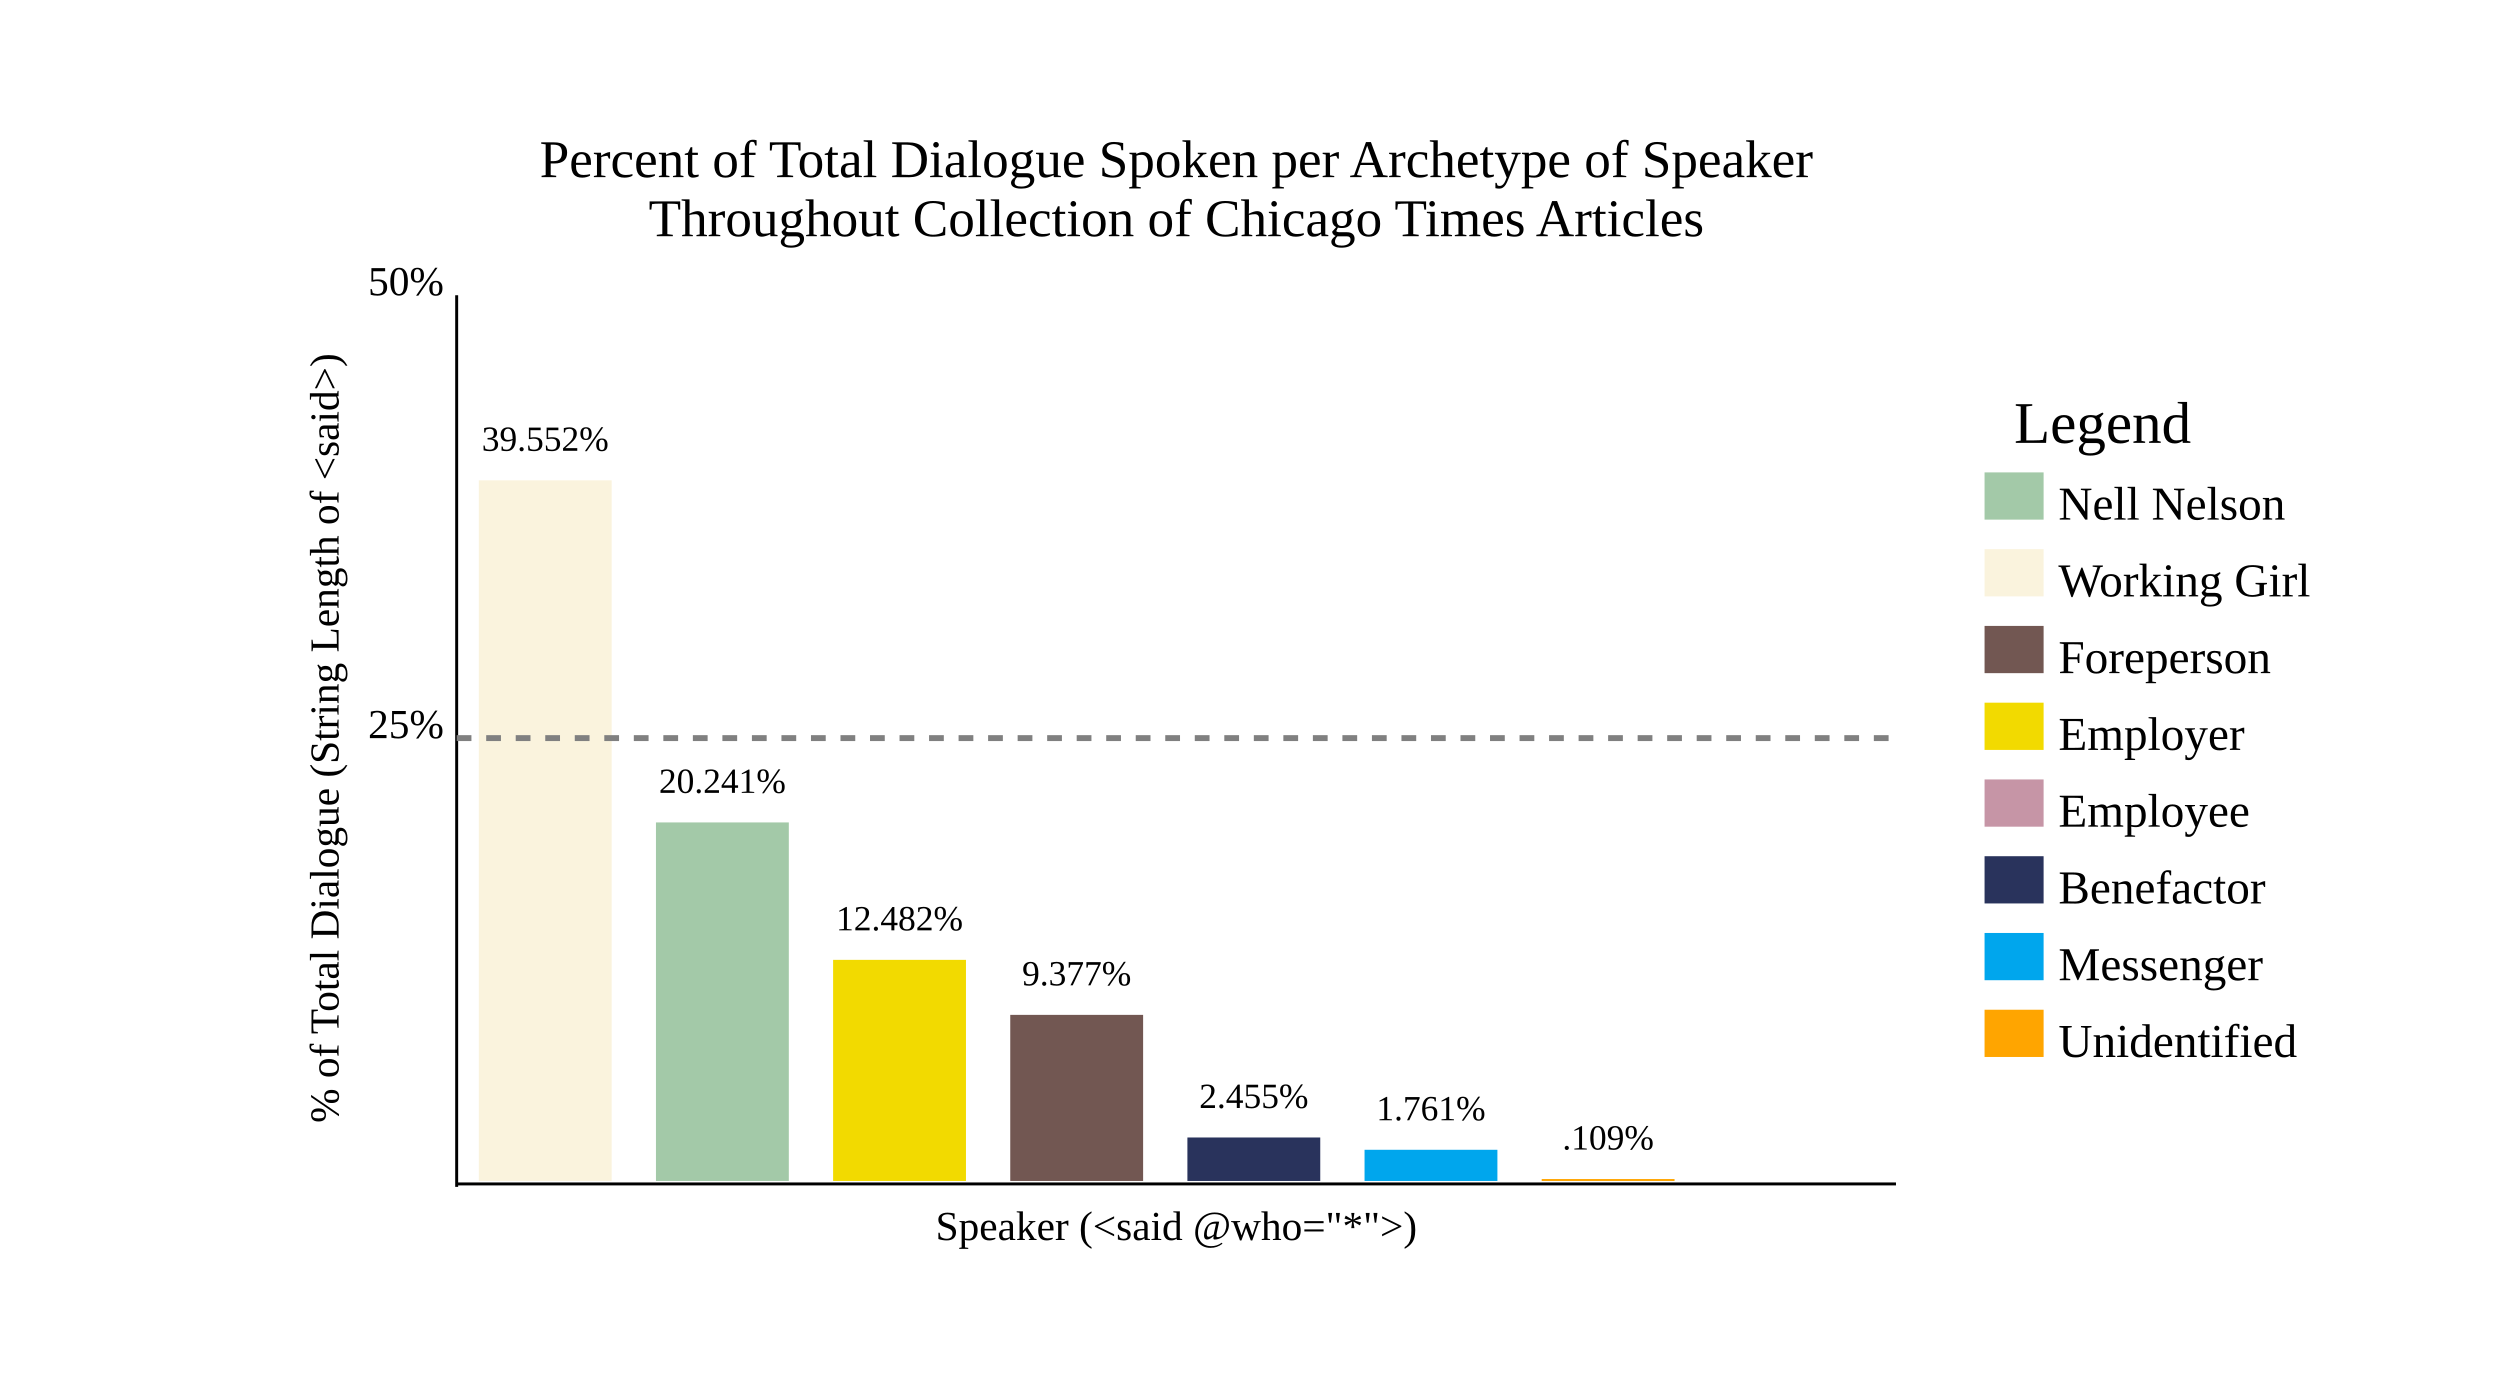
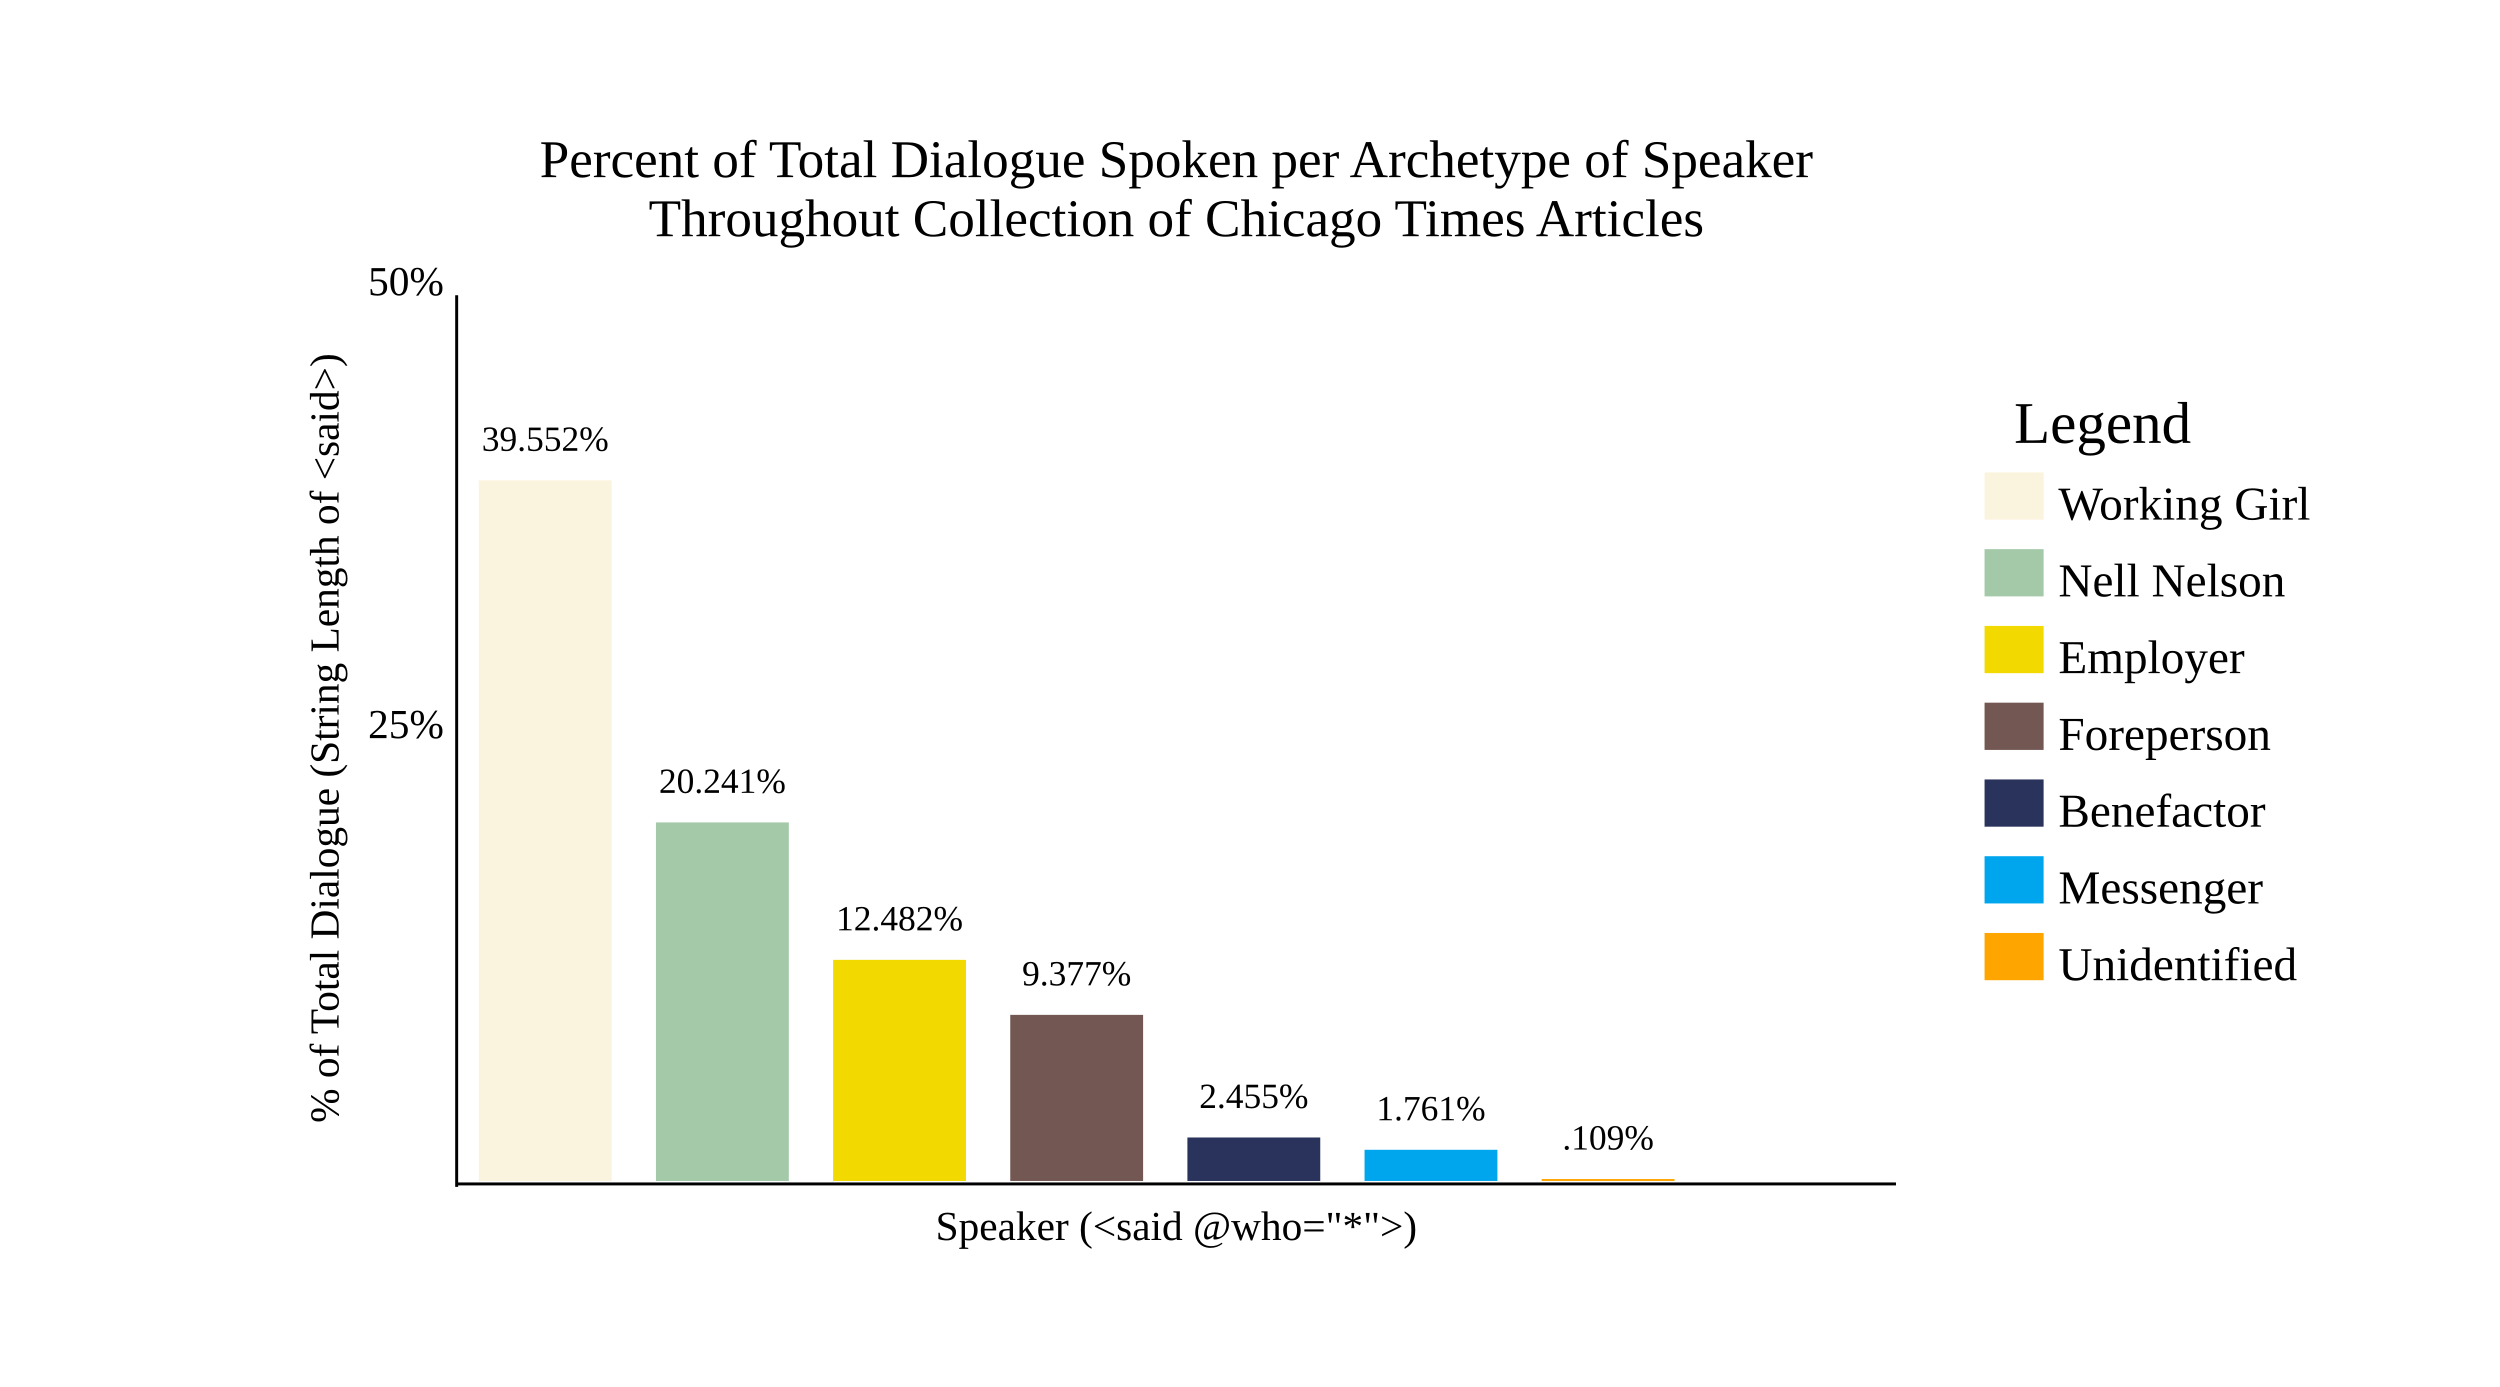
<svg xmlns="http://www.w3.org/2000/svg" width="100%" height="125%">
  <g transform="translate(10,400)">
    <line x1="60" y1="2" x2="60" y2="-300" stroke="black" stroke-width="1" />
    <line x1="60" y1="1" x2="547.5" y2="1" stroke="black" stroke-width="1" />
    <text x="20" y="-150" transform="rotate(-90 20,-150)" style="text-anchor: middle" font-size="14">% of Total Dialogue (String Length of
                    &lt;said&gt;)</text>
    <text x="303.75" y="20" style="text-anchor: middle" font-size="14">Speaker (&lt;said
                    @who="*"&gt;)</text>
    <text x="30" y="-150" font-size="14"> 25% </text>
    <text x="30" y="-300" font-size="14"> 50% </text>
    <text x="303.75" y="-340" style="text-anchor: middle" font-size="18">Percent of Total Dialogue Spoken per
                    Archetype of Speaker </text>
    <text x="303.75" y="-320" style="text-anchor: middle" font-size="18">Throughout Collection of Chicago
                    Times Articles</text>
    <text x="587.5" y="-250" font-size="20">Legend</text>
-     <line x1="587.5" y1="-224" x2="587.5" y2="-240" stroke="#A3C9A8" stroke-width="20" />
-     <text x="602.5" y="-224" font-size="16">Nell
-                     Nelson</text>
-     <line x1="587.5" y1="-198" x2="587.5" y2="-214" stroke="#FAF3DD" stroke-width="20" />
-     <text x="602.5" y="-198" font-size="16">Working Girl</text>
-     <line x1="587.5" y1="-172" x2="587.5" y2="-188" stroke="#725752" stroke-width="20" />
-     <text x="602.5" y="-172" font-size="16">Foreperson</text>
-     <line x1="587.5" y1="-146" x2="587.5" y2="-162" stroke="#F2DA00" stroke-width="20" />
-     <text x="602.5" y="-146" font-size="16">Employer</text>
-     <line x1="587.5" y1="-120" x2="587.5" y2="-136" stroke="#C695A6" stroke-width="20" />
-     <text x="602.5" y="-120" font-size="16">Employee</text>
-     <line x1="587.5" y1="-94" x2="587.5" y2="-110" stroke="#29335C" stroke-width="20" />
-     <text x="602.5" y="-94" font-size="16">Benefactor</text>
-     <line x1="587.5" y1="-68" x2="587.5" y2="-84" stroke="#00A6ED" stroke-width="20" />
-     <text x="602.5" y="-68" font-size="16">Messenger</text>
-     <line x1="587.5" y1="-42" x2="587.5" y2="-58" stroke="orange" stroke-width="20" />
-     <text x="602.5" y="-42" font-size="16">Unidentified</text>
    <line x1="90" x2="90" y1="0" y2="-237.31" stroke="#FAF3DD" stroke-width="45" />
    <text x="90" y="-247.31" font-size="12" fill="black" text-anchor="middle">39.552% </text>
+     <line x1="587.5" y1="-224" x2="587.5" y2="-240" stroke="#FAF3DD" stroke-width="20" />
+     <text x="602.5" y="-224" font-size="16">Working Girl</text>
    <line x1="150" x2="150" y1="0" y2="-121.443" stroke="#A3C9A8" stroke-width="45" />
    <text x="150" y="-131.443" font-size="12" fill="black" text-anchor="middle">20.241% </text>
+     <line x1="587.5" y1="-198" x2="587.5" y2="-214" stroke="#A3C9A8" stroke-width="20" />
+     <text x="602.5" y="-198" font-size="16">Nell Nelson</text>
    <line x1="210" x2="210" y1="0" y2="-74.893" stroke="#F2DA00" stroke-width="45" />
    <text x="210" y="-84.893" font-size="12" fill="black" text-anchor="middle">12.482% </text>
+     <line x1="587.5" y1="-172" x2="587.5" y2="-188" stroke="#F2DA00" stroke-width="20" />
+     <text x="602.5" y="-172" font-size="16">Employer</text>
    <line x1="270" x2="270" y1="0" y2="-56.26" stroke="#725752" stroke-width="45" />
    <text x="270" y="-66.26" font-size="12" fill="black" text-anchor="middle">9.377% </text>
+     <line x1="587.5" y1="-146" x2="587.5" y2="-162" stroke="#725752" stroke-width="20" />
+     <text x="602.5" y="-146" font-size="16">Foreperson</text>
    <line x1="330" x2="330" y1="0" y2="-14.729" stroke="#29335C" stroke-width="45" />
    <text x="330" y="-24.729" font-size="12" fill="black" text-anchor="middle">2.455% </text>
+     <line x1="587.5" y1="-120" x2="587.5" y2="-136" stroke="#29335C" stroke-width="20" />
+     <text x="602.5" y="-120" font-size="16">Benefactor</text>
    <line x1="390" x2="390" y1="0" y2="-10.563" stroke="#00A6ED" stroke-width="45" />
    <text x="390" y="-20.563" font-size="12" fill="black" text-anchor="middle">1.761% </text>
+     <line x1="587.5" y1="-94" x2="587.5" y2="-110" stroke="#00A6ED" stroke-width="20" />
+     <text x="602.5" y="-94" font-size="16">Messenger</text>
    <line x1="450" x2="450" y1="0" y2="-0.656" stroke="orange" stroke-width="45" />
    <text x="450" y="-10.656" font-size="12" fill="black" text-anchor="middle">.109% </text>
-     <line x1="60" y1="-150" x2="547.5" y2="-150" stroke="grey" stroke-width="2" stroke-dasharray="5, 5" />
+     <line x1="587.5" y1="-68" x2="587.5" y2="-84" stroke="orange" stroke-width="20" />
+     <text x="602.5" y="-68" font-size="16">Unidentified</text>
  </g>
</svg>
